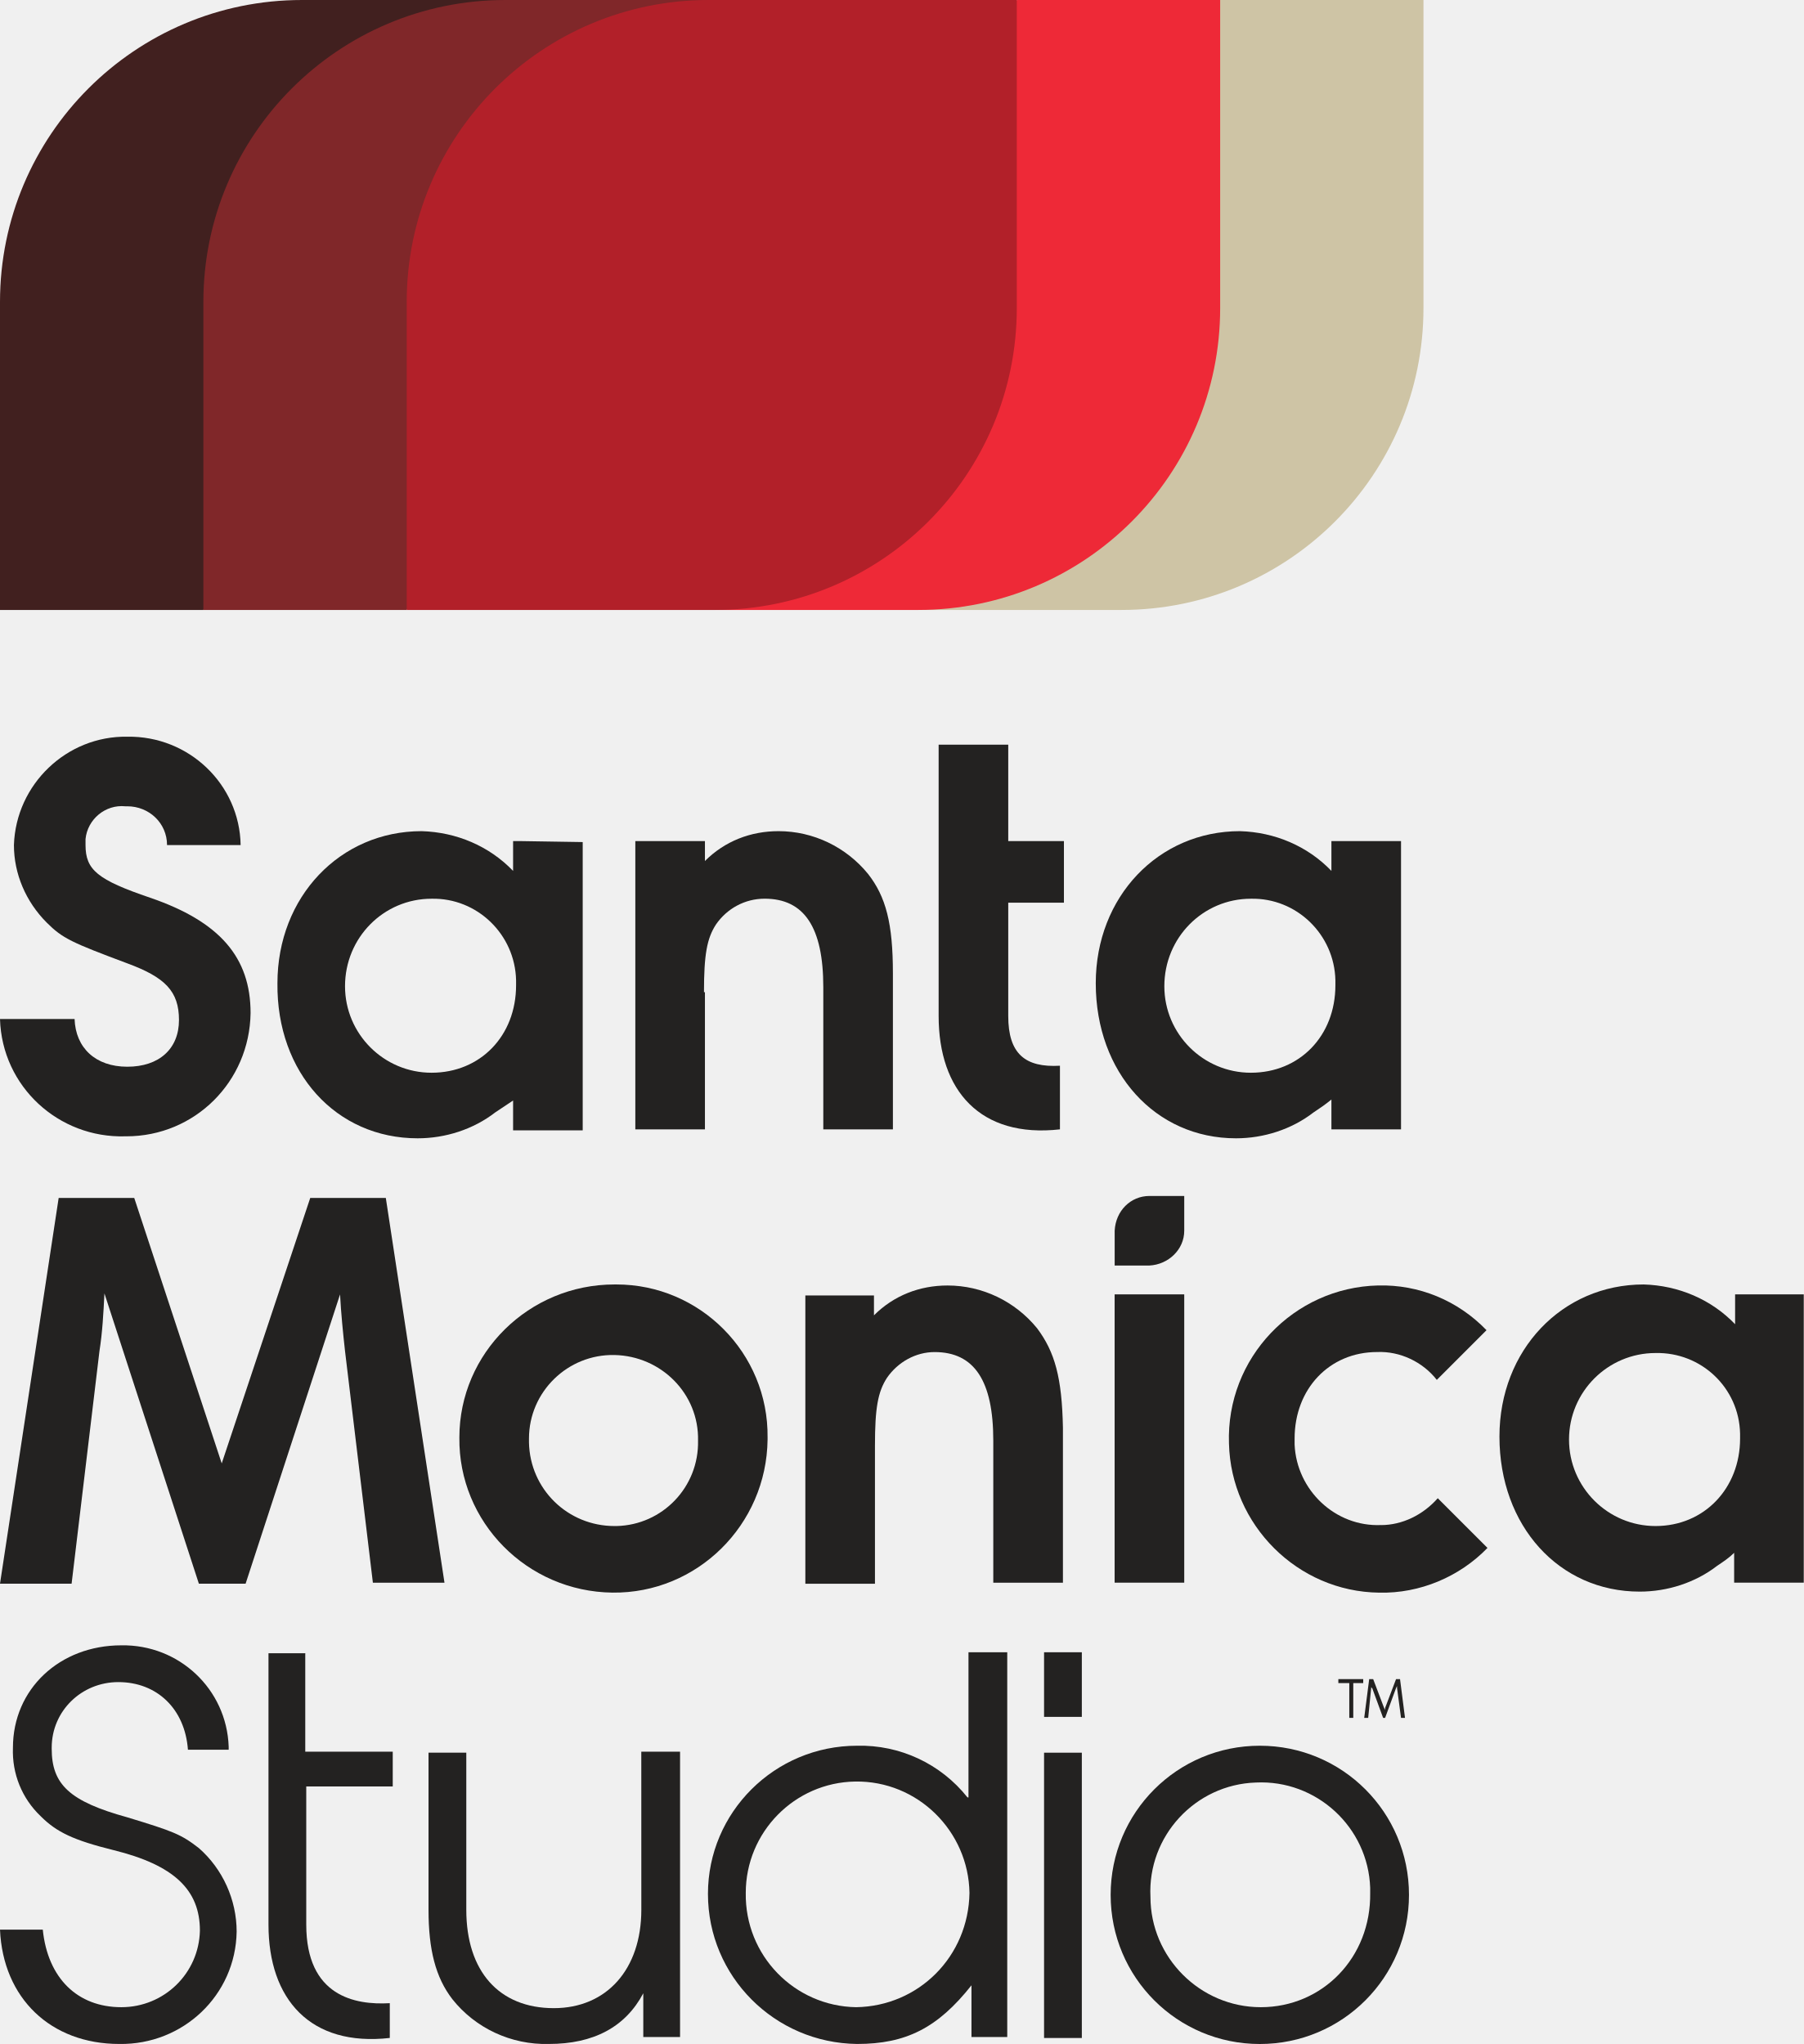
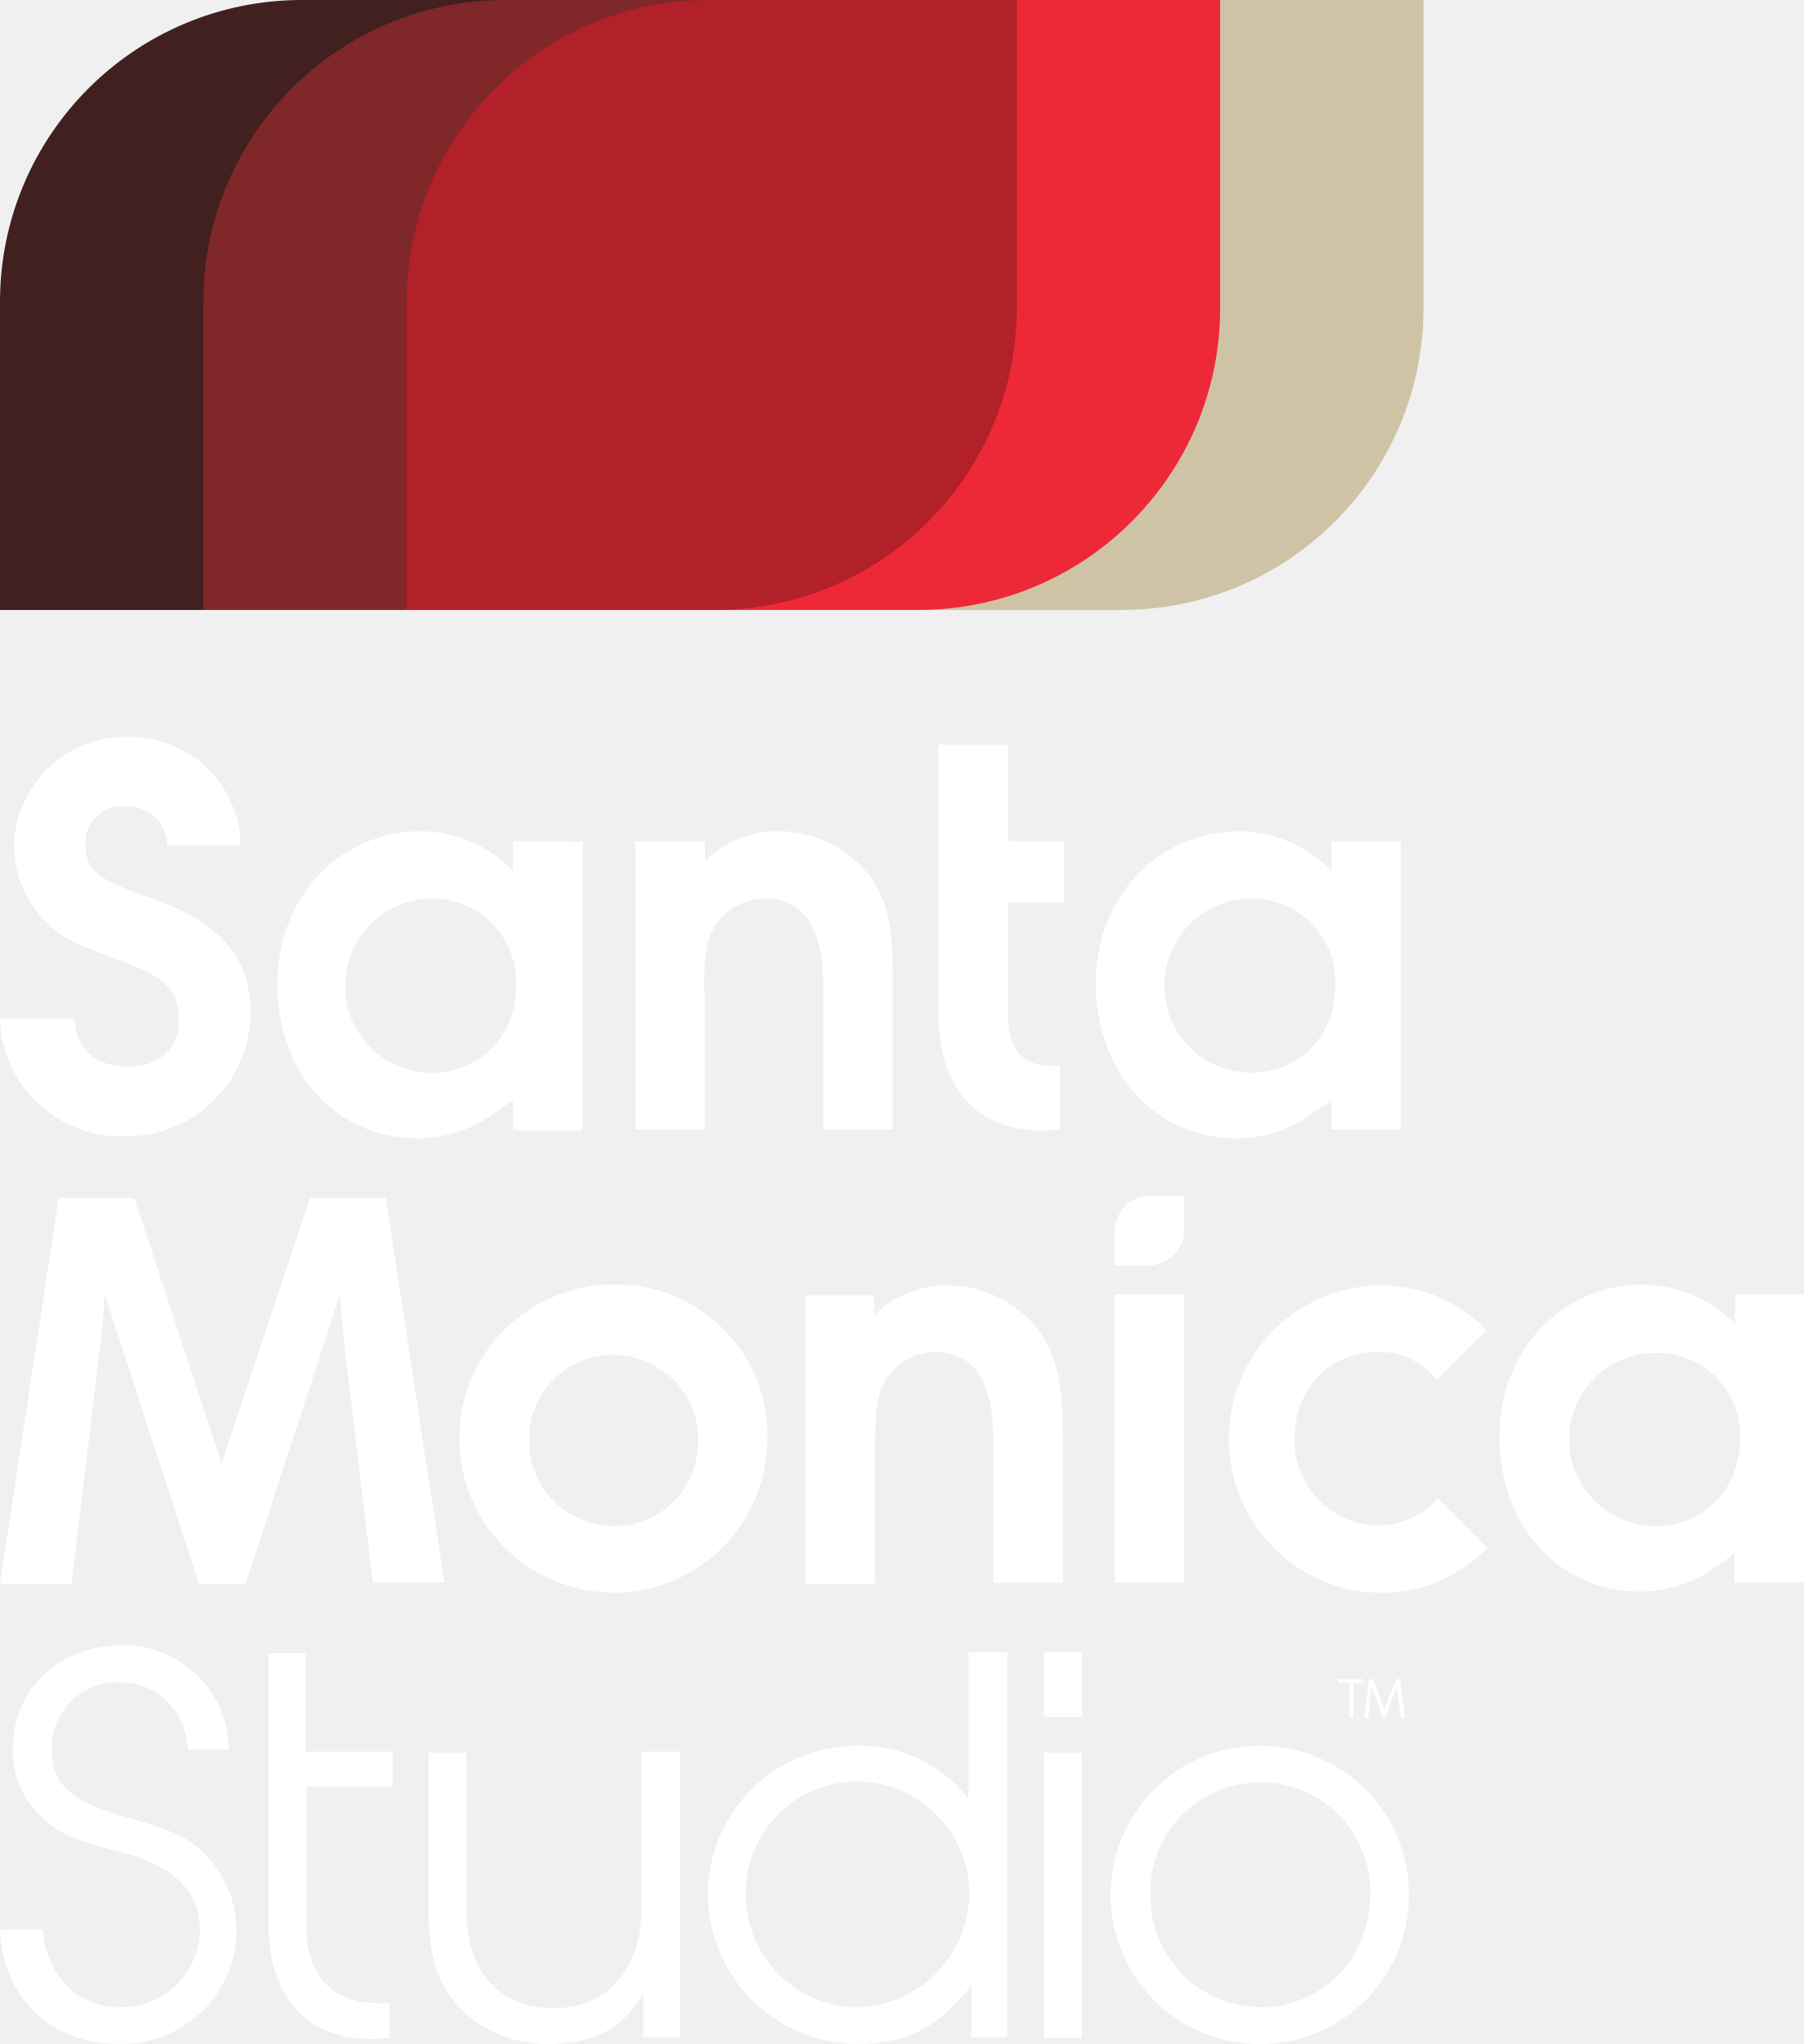
<svg xmlns="http://www.w3.org/2000/svg" width="185" height="209.688" viewBox="0 0 48.948 55.48">
  <path fill="#cec4a5" d="m 24.917,16.556 h 5.518 A 8.195,8.195 0 0 0 38.629,8.361 V 0 h -5.518" />
  <path fill="#41201f" d="M 13.714,0 H 8.195 A 8.195,8.195 0 0 0 0,8.195 v 8.361 h 5.519" />
  <path fill="#ee2937" d="m 19.398,16.556 h 5.519 A 8.195,8.195 0 0 0 33.112,8.361 V 0 h -5.519" />
  <path fill="#802729" d="M 19.233,0 H 13.714 A 8.195,8.195 0 0 0 5.519,8.195 v 8.361 h 5.518" />
  <path fill="#b22029" d="m 11.037,8.195 v 8.361 h 8.361 A 8.195,8.195 0 0 0 27.593,8.361 V 0 h -8.36 a 8.195,8.195 0 0 0 -8.196,8.195 z" />
-   <path fill="#232221" d="m 3.454,28.954 c -0.863,0 -1.403,-0.513 -1.43,-1.295 H 0 c 0.054,1.835 1.592,3.238 3.4,3.184 h 0.027 c 1.862,0 3.346,-1.484 3.373,-3.346 0,-1.511 -0.836,-2.482 -2.725,-3.13 -1.43,-0.486 -1.754,-0.756 -1.754,-1.43 0,-0.054 0,-0.108 0,-0.162 0.054,-0.54 0.54,-0.944 1.079,-0.89 h 0.054 c 0.594,0 1.079,0.459 1.079,1.052 h 1.997 C 6.503,21.291 5.127,19.969 3.454,19.996 c -1.646,-0.027 -3.022,1.295 -3.076,2.941 0,0.783 0.324,1.538 0.89,2.105 0.432,0.432 0.675,0.54 2.186,1.106 1.025,0.378 1.403,0.756 1.403,1.538 0,0.783 -0.54,1.268 -1.403,1.268 z" />
-   <path fill="#232221" d="m 12.466,39.019 c -0.027,2.294 1.835,4.182 4.155,4.209 2.294,0.027 4.182,-1.835 4.209,-4.155 0,-0.027 0,-0.027 0,-0.054 0.027,-2.294 -1.835,-4.155 -4.101,-4.155 -0.027,0 -0.027,0 -0.054,0 -2.321,0 -4.209,1.862 -4.209,4.155 z m 1.889,0.027 c 0,-1.268 1.052,-2.294 2.321,-2.267 1.268,0.027 2.294,1.052 2.267,2.321 0.027,1.268 -0.971,2.294 -2.213,2.321 -0.027,0 -0.027,0 -0.054,0 -1.268,0 -2.294,-0.998 -2.321,-2.267 0,-0.054 0,-0.081 0,-0.108 z" />
-   <path fill="#232221" d="M 5.397,50.163 C 4.911,49.785 4.695,49.705 3.454,49.327 1.889,48.895 1.403,48.436 1.403,47.465 v -0.027 c 0,-0.998 0.81,-1.781 1.808,-1.781 1.052,0 1.808,0.729 1.889,1.835 h 1.106 c 0,-0.027 0,-0.054 0,-0.081 -0.054,-1.565 -1.349,-2.779 -2.914,-2.752 -1.673,0 -2.941,1.187 -2.941,2.779 -0.027,0.702 0.243,1.376 0.756,1.862 0.432,0.432 0.89,0.648 1.97,0.917 1.646,0.405 2.348,1.079 2.348,2.186 -0.027,1.16 -0.971,2.078 -2.132,2.078 -1.187,0 -1.997,-0.783 -2.132,-2.105 H 0 c 0.081,1.862 1.376,3.103 3.238,3.103 1.727,0.027 3.157,-1.322 3.184,-3.049 0,-0.863 -0.378,-1.7 -1.025,-2.267 z" />
-   <path fill="#232221" d="m 17.404,51.836 c 0,1.619 -0.944,2.671 -2.375,2.671 -1.484,0 -2.375,-0.998 -2.375,-2.671 v -4.263 h -1.025 v 4.263 c 0,1.079 0.189,1.835 0.648,2.429 0.621,0.783 1.592,1.241 2.617,1.214 1.214,0 2.078,-0.459 2.563,-1.376 v 1.187 h 0.998 v -7.744 h -1.052 z" />
-   <path fill="#232221" d="m 26.255,48.787 c -0.729,-0.917 -1.835,-1.43 -2.995,-1.403 -2.24,0 -4.048,1.808 -4.048,4.021 0,2.24 1.808,4.048 4.048,4.074 1.322,0 2.186,-0.432 3.103,-1.592 V 55.29 H 27.334 V 44.847 h -1.052 v 3.94 z m -3.022,5.694 c -1.673,-0.027 -3.022,-1.403 -2.995,-3.103 0,-1.646 1.322,-2.995 2.968,-3.022 1.7,-0.027 3.076,1.349 3.103,3.022 -0.027,1.727 -1.376,3.076 -3.076,3.103 z" />
-   <path fill="#232221" d="m 28.333,44.847 h 1.025 v 1.754 h -1.025 z" />
-   <path fill="#232221" d="m 28.333,47.573 h 1.025 v 7.744 h -1.025 z" />
-   <path fill="#232221" d="m 34.188,47.384 c -2.24,0 -4.048,1.808 -4.048,4.048 0,2.24 1.808,4.048 4.048,4.048 2.24,0 4.048,-1.808 4.048,-4.048 0,-2.24 -1.808,-4.048 -4.048,-4.048 z m 2.995,3.994 c 0.027,1.754 -1.295,3.103 -2.968,3.103 -1.646,0 -2.995,-1.349 -2.995,-2.995 -0.081,-1.646 1.214,-3.049 2.86,-3.103 1.646,-0.081 3.049,1.214 3.103,2.86 z" />
-   <path fill="#232221" d="m 9.363,36.672 0.756,6.287 h 1.943 L 10.47,32.516 H 8.419 L 6.017,39.721 3.643,32.516 H 1.592 L 0,42.986 h 1.943 l 0.756,-6.314 c 0.081,-0.513 0.108,-1.025 0.135,-1.565 l 2.563,7.879 h 1.268 l 2.563,-7.852 c 0.027,0.513 0.081,1.052 0.135,1.538 z" />
-   <path fill="#232221" d="m 37.48,41.394 c -1.241,0.054 -2.294,-0.944 -2.348,-2.186 0,-0.054 0,-0.108 0,-0.162 0,-1.349 0.944,-2.348 2.24,-2.348 0.621,-0.027 1.241,0.27 1.619,0.756 l 1.349,-1.349 c -0.783,-0.81 -1.835,-1.241 -2.941,-1.214 -2.294,0.054 -4.128,1.97 -4.048,4.29 0.054,2.213 1.862,4.021 4.074,4.048 1.106,0.027 2.186,-0.432 2.941,-1.214 l -1.349,-1.349 c -0.405,0.459 -0.971,0.729 -1.538,0.729 z" />
-   <path fill="#232221" d="m 30.248,35.133 h 1.889 v 7.825 h -1.889 z" />
-   <path fill="#232221" d="m 11.333,30.897 c 0.756,0 1.511,-0.243 2.105,-0.702 0.162,-0.108 0.324,-0.216 0.486,-0.324 v 0.81 h 1.889 v -7.825 l -1.727,-0.027 h -0.162 v 0.81 c -0.648,-0.675 -1.538,-1.052 -2.482,-1.079 -2.213,0 -3.913,1.781 -3.913,4.128 -0.027,2.429 1.592,4.209 3.805,4.209 z m 0.378,-6.503 c 1.241,-0.027 2.267,0.971 2.294,2.213 v 0.135 c 0,1.376 -0.971,2.375 -2.294,2.375 -1.295,0 -2.348,-1.052 -2.348,-2.348 0,-1.322 1.052,-2.375 2.348,-2.375 z" />
-   <path fill="#232221" d="m 33.54,30.897 c 0.756,0 1.511,-0.243 2.105,-0.702 0.162,-0.108 0.324,-0.216 0.486,-0.351 v 0.81 h 1.889 v -7.825 h -1.727 -0.162 v 0.81 c -0.648,-0.675 -1.538,-1.052 -2.482,-1.079 -2.213,0 -3.913,1.781 -3.913,4.128 0,2.429 1.619,4.209 3.805,4.209 z m 0.405,-6.503 c 1.241,-0.027 2.267,0.971 2.294,2.213 v 0.135 c 0,1.376 -0.971,2.375 -2.294,2.375 -1.295,0 -2.348,-1.052 -2.348,-2.348 0,-1.322 1.052,-2.375 2.348,-2.375 z" />
-   <path fill="#232221" d="m 47.248,35.133 h -0.162 v 0.81 c -0.648,-0.675 -1.538,-1.052 -2.482,-1.079 -2.213,0 -3.913,1.781 -3.913,4.128 0,2.429 1.619,4.209 3.805,4.209 0.756,0 1.511,-0.243 2.105,-0.702 0.162,-0.108 0.324,-0.216 0.459,-0.351 v 0.81 h 1.889 v -7.825 z m -0.027,3.913 c 0,1.349 -0.971,2.375 -2.294,2.375 -1.295,0 -2.348,-1.052 -2.348,-2.348 0,-1.295 1.052,-2.348 2.348,-2.348 1.241,-0.027 2.267,0.944 2.294,2.186 z" />
-   <path fill="#232221" d="m 19.104,26.93 c 0,-1.025 0.081,-1.457 0.324,-1.835 0.297,-0.432 0.783,-0.702 1.322,-0.702 1.079,0 1.592,0.783 1.592,2.402 v 3.859 h 1.889 v -4.236 c 0,-1.349 -0.189,-2.078 -0.675,-2.698 -0.594,-0.729 -1.484,-1.16 -2.429,-1.16 -0.756,0 -1.457,0.27 -1.997,0.81 v -0.54 h -1.889 v 7.825 h 1.889 V 26.93 Z" />
-   <path fill="#232221" d="m 28.845,42.986 v -4.236 c -0.027,-1.349 -0.216,-2.051 -0.702,-2.698 -0.594,-0.729 -1.484,-1.16 -2.429,-1.16 -0.756,0 -1.457,0.27 -1.997,0.81 v -0.54 h -1.862 v 7.825 h 1.889 v -3.751 c 0,-1.025 0.081,-1.457 0.324,-1.835 0.297,-0.432 0.783,-0.702 1.295,-0.702 1.079,0 1.592,0.783 1.592,2.402 v 3.859 h 1.889 z" />
-   <path fill="#232221" d="m 28.764,30.654 v -1.727 c -0.944,0.054 -1.403,-0.324 -1.403,-1.349 v -3.076 h 1.511 v -1.673 h -1.511 v -2.617 h -1.889 v 7.366 c 0,2.024 1.133,3.319 3.292,3.076 z" />
-   <path fill="#232221" d="M 8.311,44.874 H 7.286 v 7.366 c 0,2.024 1.133,3.319 3.292,3.076 v -0.944 C 9.633,54.427 8.311,54.184 8.311,52.241 V 48.49 H 10.658 V 47.546 H 8.284 v -2.671 z" />
-   <path fill="#232221" d="m 36.724,46.628 v -0.944 h 0.27 V 45.576 h -0.675 v 0.108 h 0.297 v 0.944 z" />
-   <path fill="#232221" d="m 38.02,46.628 h 0.108 L 37.993,45.576 h -0.108 l -0.297,0.783 v 0.054 L 37.561,46.359 37.264,45.576 h -0.108 l -0.135,1.052 h 0.108 l 0.081,-0.81 c 0,-0.027 0,-0.054 0,-0.054 0,0.027 0,0.054 0.027,0.054 l 0.297,0.81 h 0.054 l 0.297,-0.81 0.027,-0.054 v 0.054 z" />
-   <path fill="#232221" d="M 32.137,33.407 V 32.462 h -0.944 c -0.513,0 -0.917,0.405 -0.944,0.944 v 0.944 h 0.944 c 0.513,-0.027 0.944,-0.432 0.944,-0.944 z" />
+   <path fill="#ffffff" d="m 3.454,28.954 c -0.863,0 -1.403,-0.513 -1.43,-1.295 H 0 c 0.054,1.835 1.592,3.238 3.4,3.184 h 0.027 c 1.862,0 3.346,-1.484 3.373,-3.346 0,-1.511 -0.836,-2.482 -2.725,-3.13 -1.43,-0.486 -1.754,-0.756 -1.754,-1.43 0,-0.054 0,-0.108 0,-0.162 0.054,-0.54 0.54,-0.944 1.079,-0.89 h 0.054 c 0.594,0 1.079,0.459 1.079,1.052 h 1.997 C 6.503,21.291 5.127,19.969 3.454,19.996 c -1.646,-0.027 -3.022,1.295 -3.076,2.941 0,0.783 0.324,1.538 0.89,2.105 0.432,0.432 0.675,0.54 2.186,1.106 1.025,0.378 1.403,0.756 1.403,1.538 0,0.783 -0.54,1.268 -1.403,1.268 z" />
+   <path fill="#ffffff" d="m 12.466,39.019 c -0.027,2.294 1.835,4.182 4.155,4.209 2.294,0.027 4.182,-1.835 4.209,-4.155 0,-0.027 0,-0.027 0,-0.054 0.027,-2.294 -1.835,-4.155 -4.101,-4.155 -0.027,0 -0.027,0 -0.054,0 -2.321,0 -4.209,1.862 -4.209,4.155 z m 1.889,0.027 c 0,-1.268 1.052,-2.294 2.321,-2.267 1.268,0.027 2.294,1.052 2.267,2.321 0.027,1.268 -0.971,2.294 -2.213,2.321 -0.027,0 -0.027,0 -0.054,0 -1.268,0 -2.294,-0.998 -2.321,-2.267 0,-0.054 0,-0.081 0,-0.108 z" />
+   <path fill="#ffffff" d="M 5.397,50.163 C 4.911,49.785 4.695,49.705 3.454,49.327 1.889,48.895 1.403,48.436 1.403,47.465 v -0.027 c 0,-0.998 0.81,-1.781 1.808,-1.781 1.052,0 1.808,0.729 1.889,1.835 h 1.106 c 0,-0.027 0,-0.054 0,-0.081 -0.054,-1.565 -1.349,-2.779 -2.914,-2.752 -1.673,0 -2.941,1.187 -2.941,2.779 -0.027,0.702 0.243,1.376 0.756,1.862 0.432,0.432 0.89,0.648 1.97,0.917 1.646,0.405 2.348,1.079 2.348,2.186 -0.027,1.16 -0.971,2.078 -2.132,2.078 -1.187,0 -1.997,-0.783 -2.132,-2.105 H 0 c 0.081,1.862 1.376,3.103 3.238,3.103 1.727,0.027 3.157,-1.322 3.184,-3.049 0,-0.863 -0.378,-1.7 -1.025,-2.267 z" />
+   <path fill="#ffffff" d="m 17.404,51.836 c 0,1.619 -0.944,2.671 -2.375,2.671 -1.484,0 -2.375,-0.998 -2.375,-2.671 v -4.263 h -1.025 v 4.263 c 0,1.079 0.189,1.835 0.648,2.429 0.621,0.783 1.592,1.241 2.617,1.214 1.214,0 2.078,-0.459 2.563,-1.376 v 1.187 h 0.998 v -7.744 h -1.052 z" />
+   <path fill="#ffffff" d="m 26.255,48.787 c -0.729,-0.917 -1.835,-1.43 -2.995,-1.403 -2.24,0 -4.048,1.808 -4.048,4.021 0,2.24 1.808,4.048 4.048,4.074 1.322,0 2.186,-0.432 3.103,-1.592 V 55.29 H 27.334 V 44.847 h -1.052 v 3.94 z m -3.022,5.694 c -1.673,-0.027 -3.022,-1.403 -2.995,-3.103 0,-1.646 1.322,-2.995 2.968,-3.022 1.7,-0.027 3.076,1.349 3.103,3.022 -0.027,1.727 -1.376,3.076 -3.076,3.103 z" />
+   <path fill="#ffffff" d="m 28.333,44.847 h 1.025 v 1.754 h -1.025 z" />
+   <path fill="#ffffff" d="m 28.333,47.573 h 1.025 v 7.744 h -1.025 z" />
+   <path fill="#ffffff" d="m 34.188,47.384 c -2.24,0 -4.048,1.808 -4.048,4.048 0,2.24 1.808,4.048 4.048,4.048 2.24,0 4.048,-1.808 4.048,-4.048 0,-2.24 -1.808,-4.048 -4.048,-4.048 z m 2.995,3.994 c 0.027,1.754 -1.295,3.103 -2.968,3.103 -1.646,0 -2.995,-1.349 -2.995,-2.995 -0.081,-1.646 1.214,-3.049 2.86,-3.103 1.646,-0.081 3.049,1.214 3.103,2.86 z" />
+   <path fill="#ffffff" d="m 9.363,36.672 0.756,6.287 h 1.943 L 10.47,32.516 H 8.419 L 6.017,39.721 3.643,32.516 H 1.592 L 0,42.986 h 1.943 l 0.756,-6.314 c 0.081,-0.513 0.108,-1.025 0.135,-1.565 l 2.563,7.879 h 1.268 l 2.563,-7.852 c 0.027,0.513 0.081,1.052 0.135,1.538 z" />
+   <path fill="#ffffff" d="m 37.48,41.394 c -1.241,0.054 -2.294,-0.944 -2.348,-2.186 0,-0.054 0,-0.108 0,-0.162 0,-1.349 0.944,-2.348 2.24,-2.348 0.621,-0.027 1.241,0.27 1.619,0.756 l 1.349,-1.349 c -0.783,-0.81 -1.835,-1.241 -2.941,-1.214 -2.294,0.054 -4.128,1.97 -4.048,4.29 0.054,2.213 1.862,4.021 4.074,4.048 1.106,0.027 2.186,-0.432 2.941,-1.214 l -1.349,-1.349 c -0.405,0.459 -0.971,0.729 -1.538,0.729 z" />
+   <path fill="#ffffff" d="m 30.248,35.133 h 1.889 v 7.825 h -1.889 z" />
+   <path fill="#ffffff" d="m 11.333,30.897 c 0.756,0 1.511,-0.243 2.105,-0.702 0.162,-0.108 0.324,-0.216 0.486,-0.324 v 0.81 h 1.889 v -7.825 l -1.727,-0.027 h -0.162 v 0.81 c -0.648,-0.675 -1.538,-1.052 -2.482,-1.079 -2.213,0 -3.913,1.781 -3.913,4.128 -0.027,2.429 1.592,4.209 3.805,4.209 z m 0.378,-6.503 c 1.241,-0.027 2.267,0.971 2.294,2.213 v 0.135 c 0,1.376 -0.971,2.375 -2.294,2.375 -1.295,0 -2.348,-1.052 -2.348,-2.348 0,-1.322 1.052,-2.375 2.348,-2.375 z" />
+   <path fill="#ffffff" d="m 33.54,30.897 c 0.756,0 1.511,-0.243 2.105,-0.702 0.162,-0.108 0.324,-0.216 0.486,-0.351 v 0.81 h 1.889 v -7.825 h -1.727 -0.162 v 0.81 c -0.648,-0.675 -1.538,-1.052 -2.482,-1.079 -2.213,0 -3.913,1.781 -3.913,4.128 0,2.429 1.619,4.209 3.805,4.209 z m 0.405,-6.503 c 1.241,-0.027 2.267,0.971 2.294,2.213 v 0.135 c 0,1.376 -0.971,2.375 -2.294,2.375 -1.295,0 -2.348,-1.052 -2.348,-2.348 0,-1.322 1.052,-2.375 2.348,-2.375 z" />
+   <path fill="#ffffff" d="m 47.248,35.133 h -0.162 v 0.81 c -0.648,-0.675 -1.538,-1.052 -2.482,-1.079 -2.213,0 -3.913,1.781 -3.913,4.128 0,2.429 1.619,4.209 3.805,4.209 0.756,0 1.511,-0.243 2.105,-0.702 0.162,-0.108 0.324,-0.216 0.459,-0.351 v 0.81 h 1.889 v -7.825 z m -0.027,3.913 c 0,1.349 -0.971,2.375 -2.294,2.375 -1.295,0 -2.348,-1.052 -2.348,-2.348 0,-1.295 1.052,-2.348 2.348,-2.348 1.241,-0.027 2.267,0.944 2.294,2.186 z" />
+   <path fill="#ffffff" d="m 19.104,26.93 c 0,-1.025 0.081,-1.457 0.324,-1.835 0.297,-0.432 0.783,-0.702 1.322,-0.702 1.079,0 1.592,0.783 1.592,2.402 v 3.859 h 1.889 v -4.236 c 0,-1.349 -0.189,-2.078 -0.675,-2.698 -0.594,-0.729 -1.484,-1.16 -2.429,-1.16 -0.756,0 -1.457,0.27 -1.997,0.81 v -0.54 h -1.889 v 7.825 h 1.889 V 26.93 Z" />
+   <path fill="#ffffff" d="m 28.845,42.986 v -4.236 c -0.027,-1.349 -0.216,-2.051 -0.702,-2.698 -0.594,-0.729 -1.484,-1.16 -2.429,-1.16 -0.756,0 -1.457,0.27 -1.997,0.81 v -0.54 h -1.862 v 7.825 h 1.889 v -3.751 c 0,-1.025 0.081,-1.457 0.324,-1.835 0.297,-0.432 0.783,-0.702 1.295,-0.702 1.079,0 1.592,0.783 1.592,2.402 v 3.859 h 1.889 z" />
+   <path fill="#ffffff" d="m 28.764,30.654 v -1.727 c -0.944,0.054 -1.403,-0.324 -1.403,-1.349 v -3.076 h 1.511 v -1.673 h -1.511 v -2.617 h -1.889 v 7.366 c 0,2.024 1.133,3.319 3.292,3.076 z" />
+   <path fill="#ffffff" d="M 8.311,44.874 H 7.286 v 7.366 c 0,2.024 1.133,3.319 3.292,3.076 v -0.944 C 9.633,54.427 8.311,54.184 8.311,52.241 V 48.49 H 10.658 V 47.546 H 8.284 v -2.671 z" />
+   <path fill="#ffffff" d="m 36.724,46.628 v -0.944 h 0.27 V 45.576 h -0.675 v 0.108 h 0.297 v 0.944 z" />
+   <path fill="#ffffff" d="m 38.02,46.628 h 0.108 L 37.993,45.576 h -0.108 l -0.297,0.783 v 0.054 L 37.561,46.359 37.264,45.576 h -0.108 l -0.135,1.052 h 0.108 l 0.081,-0.81 c 0,-0.027 0,-0.054 0,-0.054 0,0.027 0,0.054 0.027,0.054 l 0.297,0.81 h 0.054 l 0.297,-0.81 0.027,-0.054 v 0.054 z" />
+   <path fill="#ffffff" d="M 32.137,33.407 V 32.462 h -0.944 c -0.513,0 -0.917,0.405 -0.944,0.944 v 0.944 h 0.944 c 0.513,-0.027 0.944,-0.432 0.944,-0.944 z" />
</svg>
